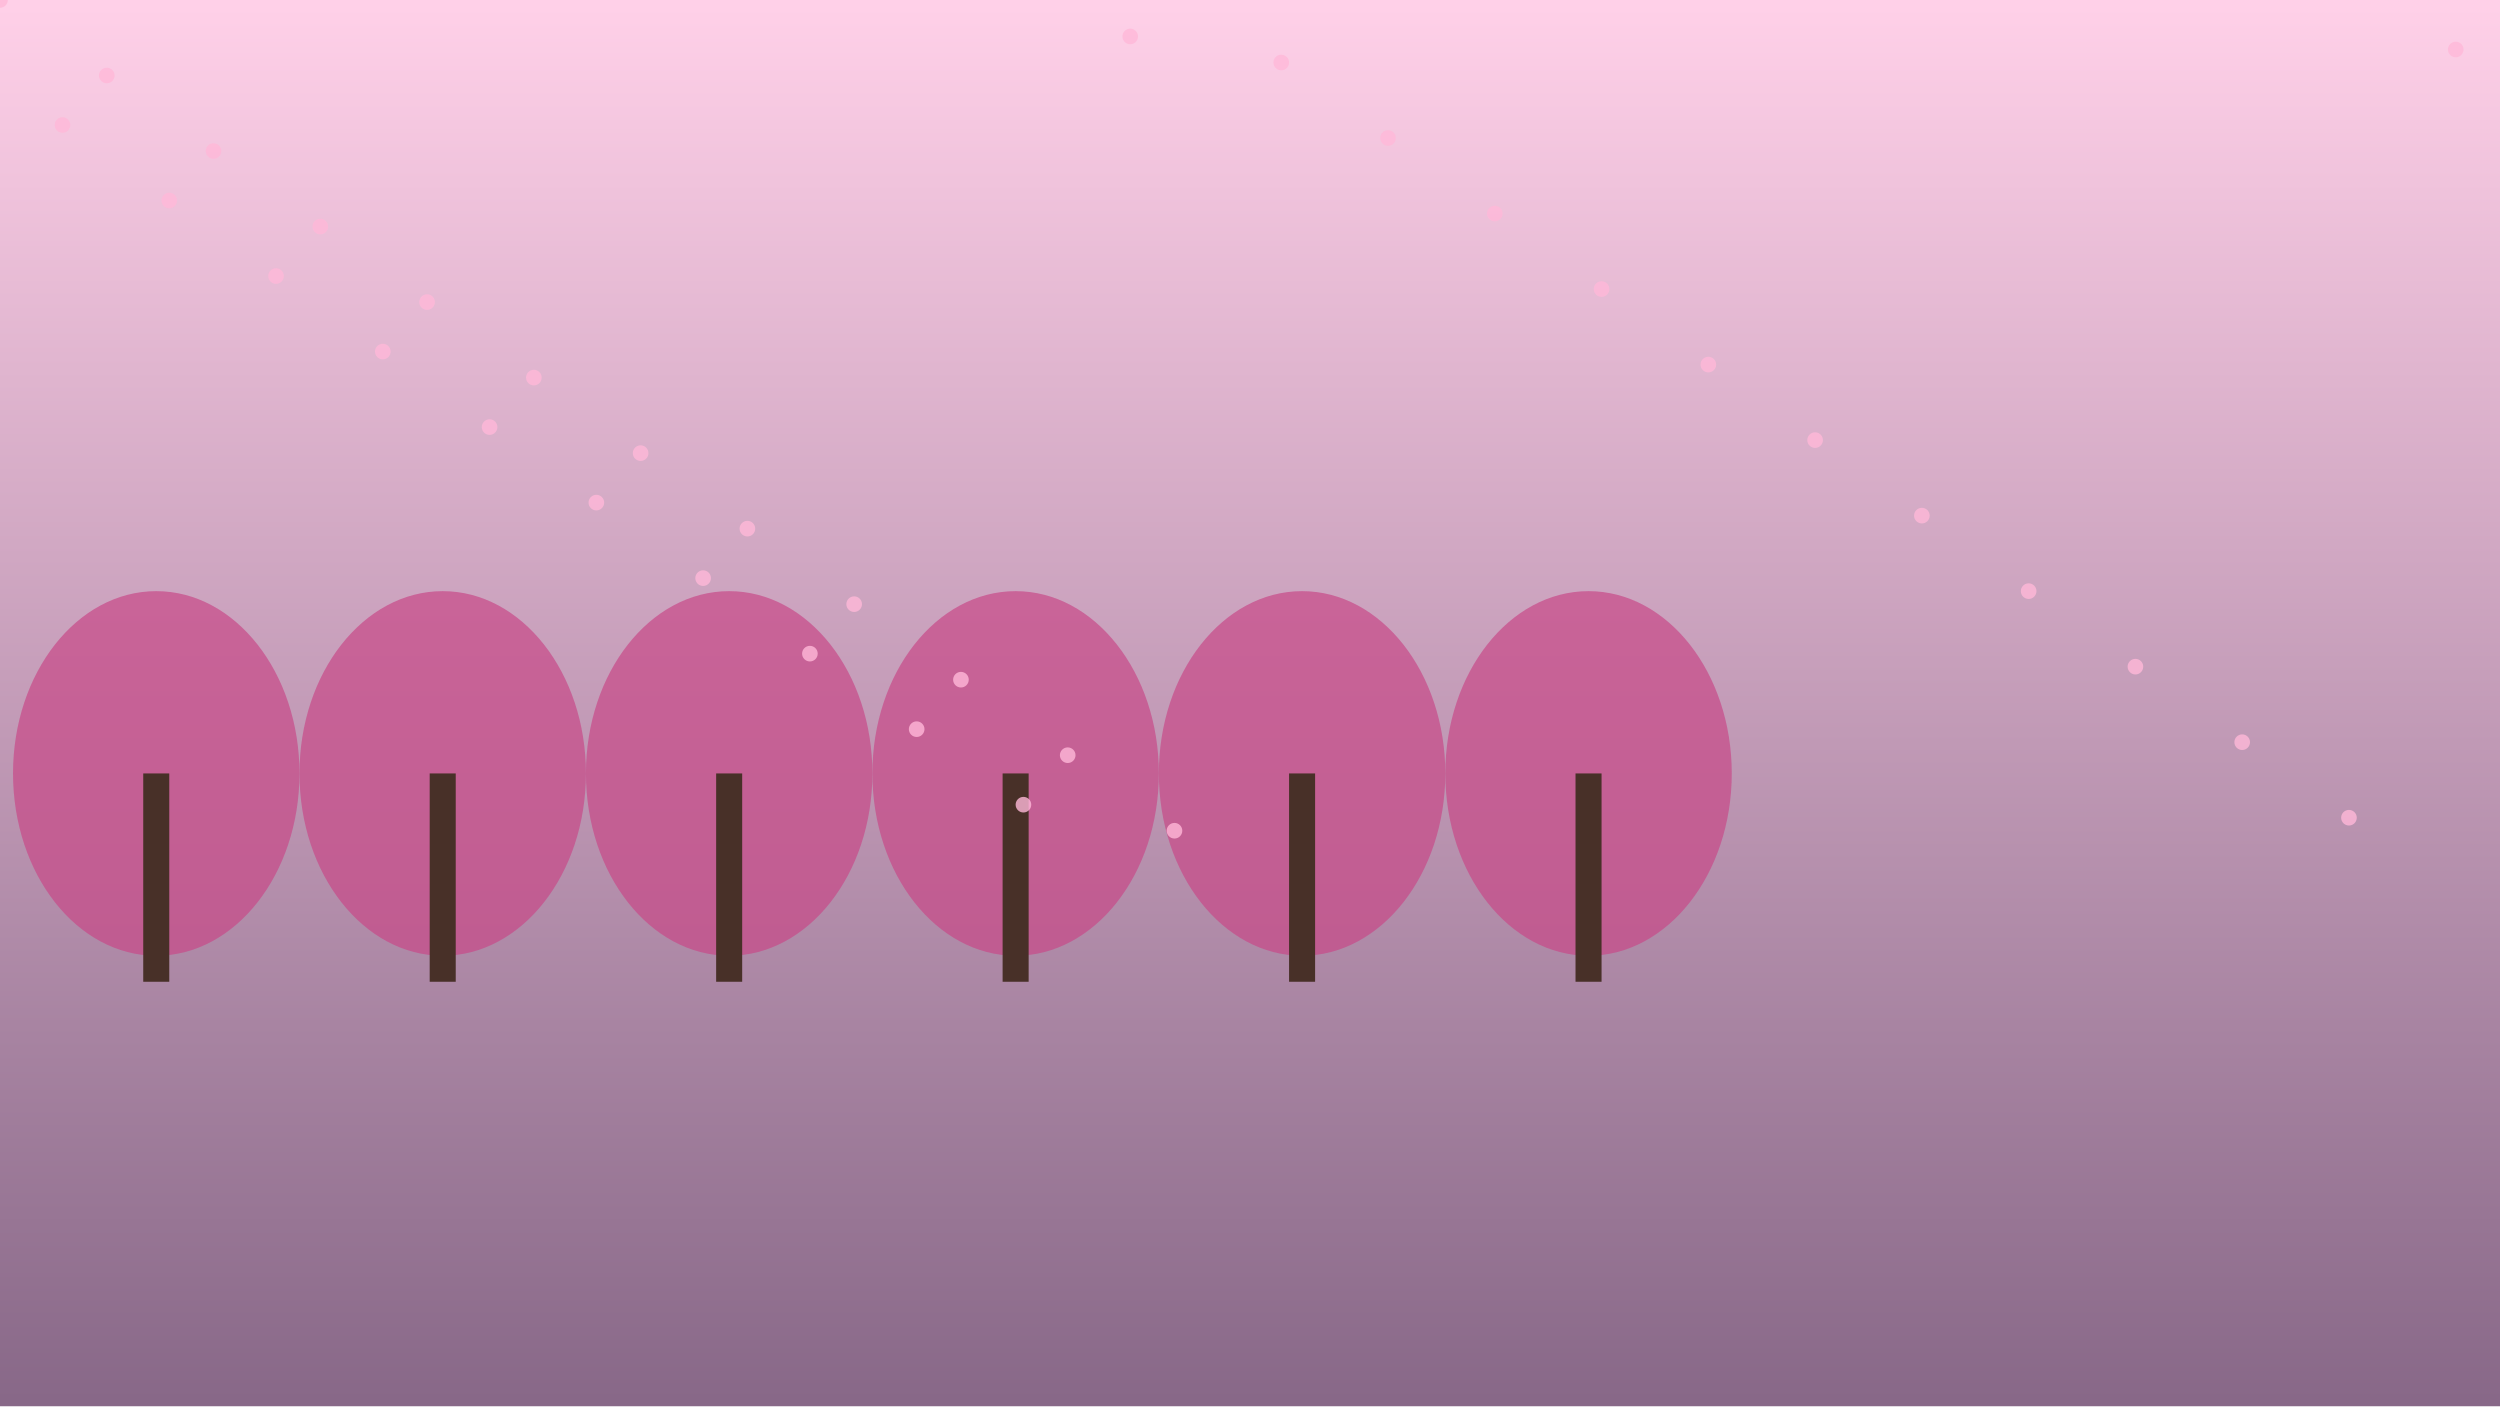
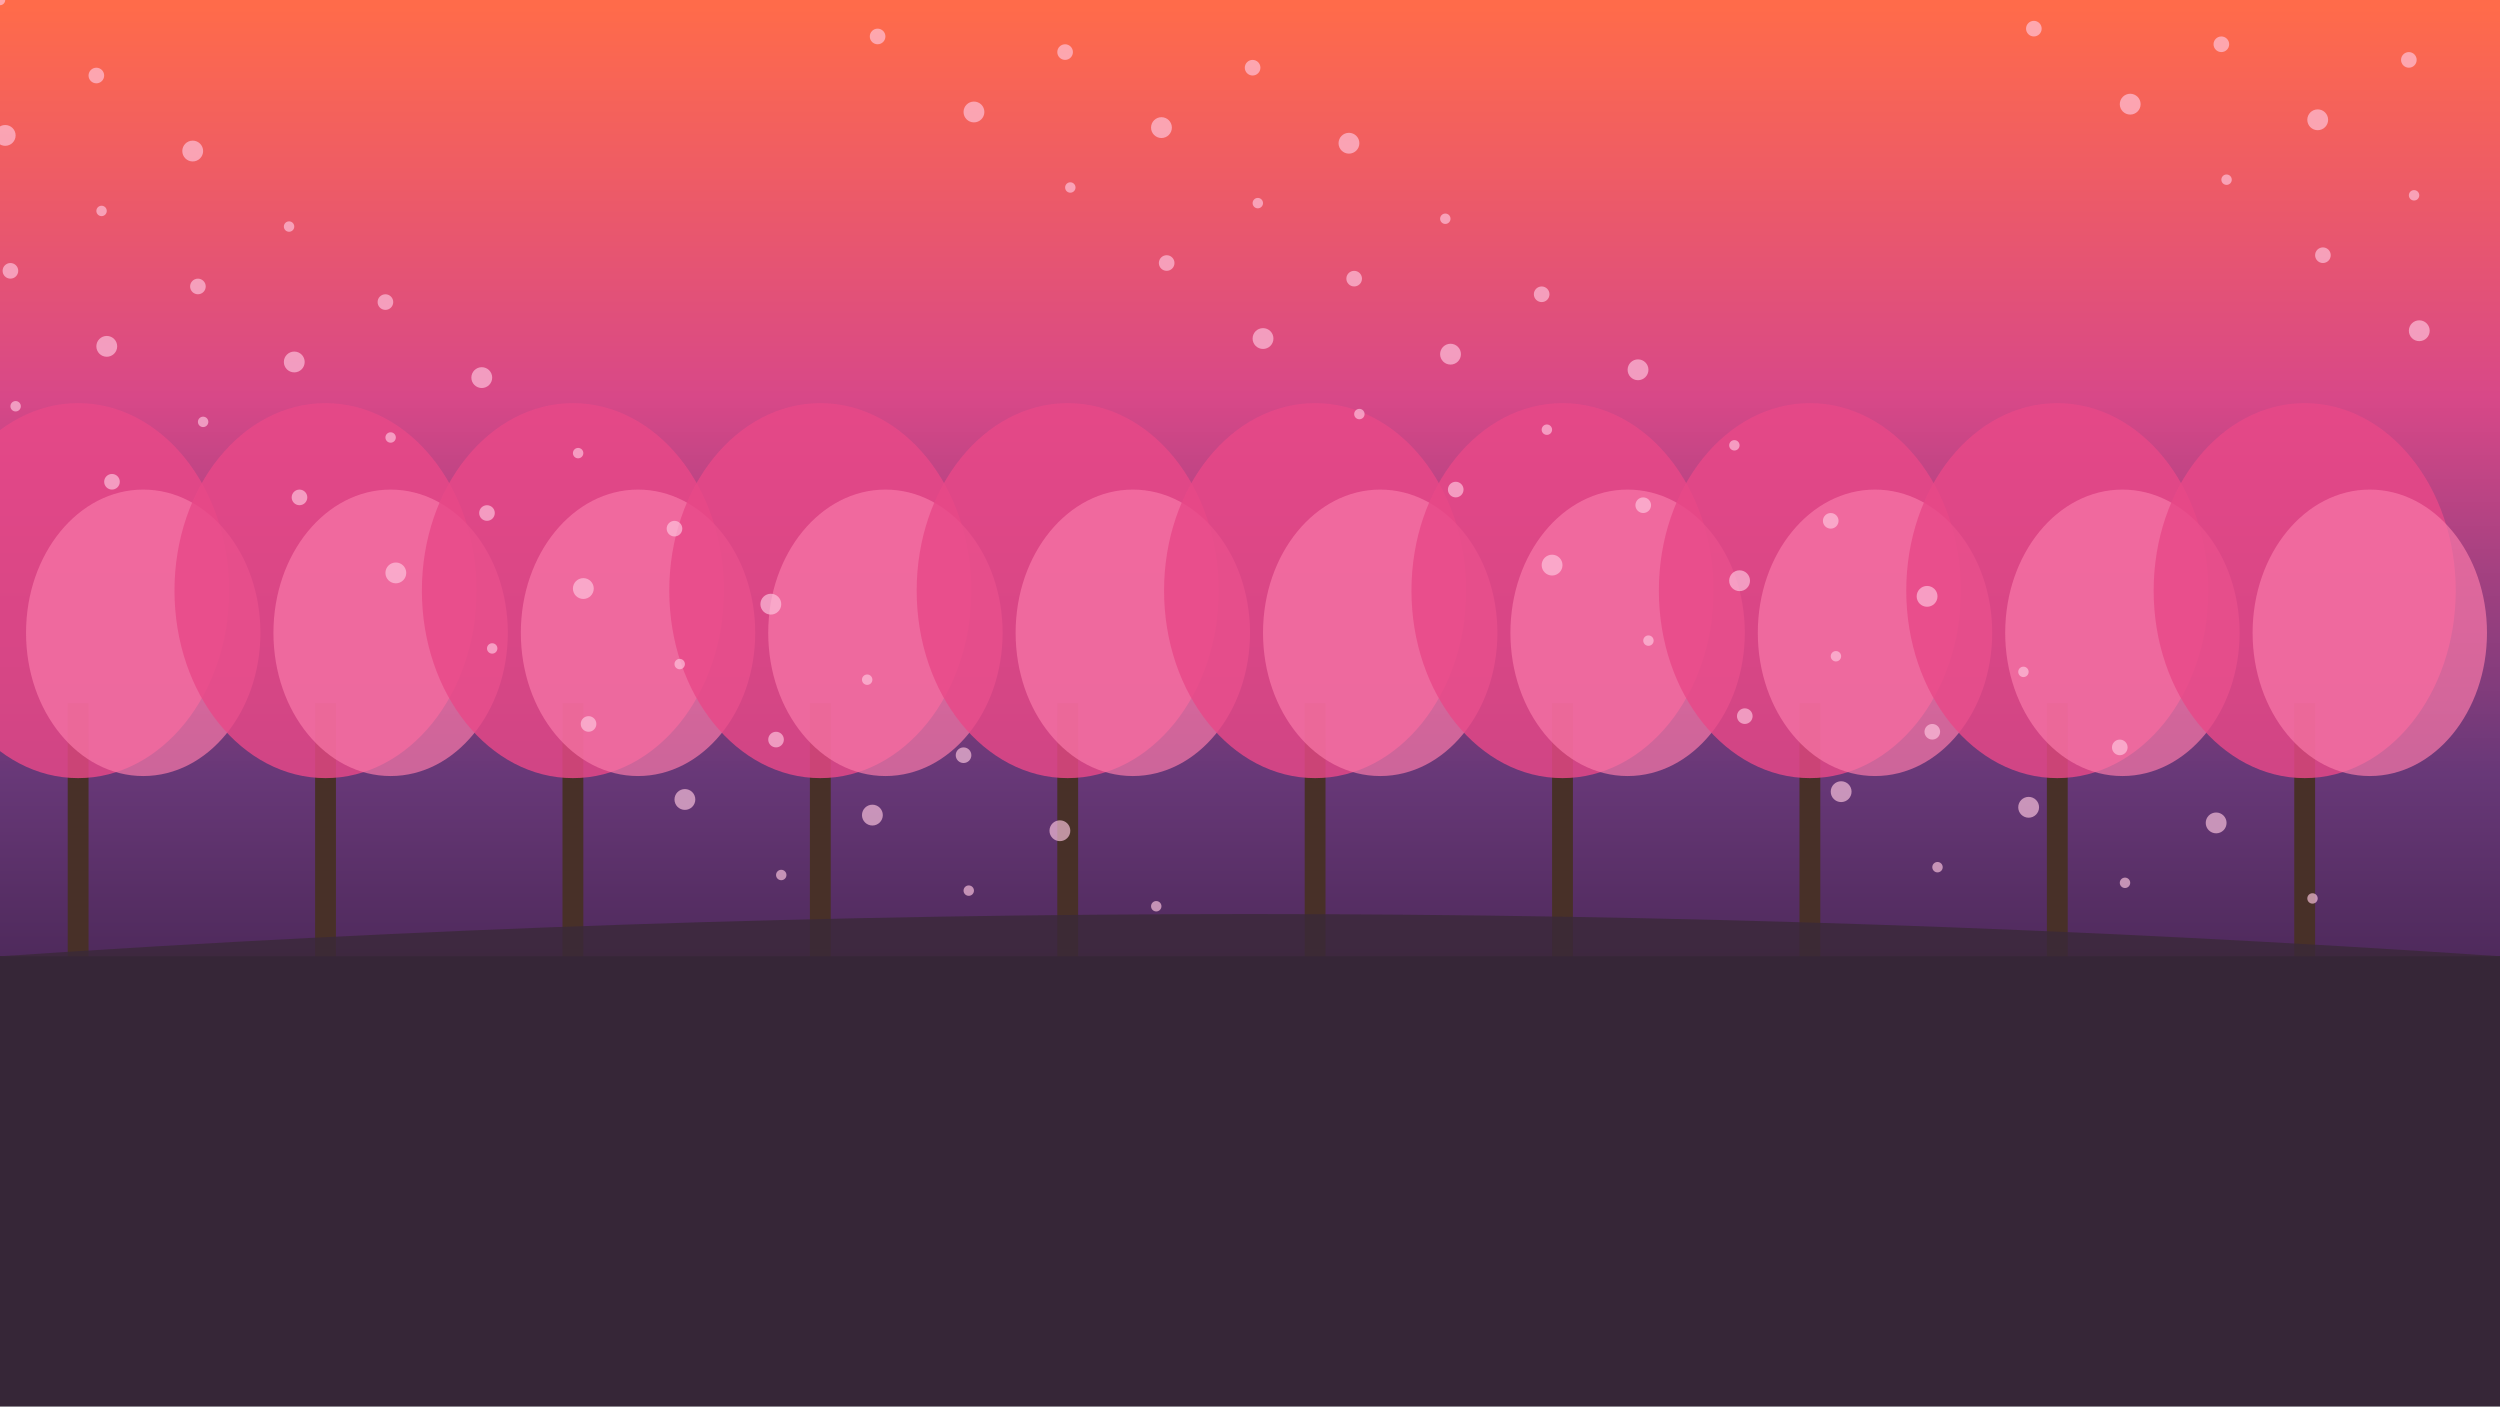
<svg xmlns="http://www.w3.org/2000/svg" viewBox="0 0 960 540" width="960" height="540">
  <defs>
-     <linearGradient id="sky" x1="0" y1="0" x2="0" y2="1">
-       <stop offset="0%" stop-color="#ffd0e8" />
-       <stop offset="100%" stop-color="#886888" />
+     <linearGradient id="skyTop" x1="0" y1="0" x2="0" y2="1">
+       <stop offset="0%" stop-color="#1a1048" />
+       <stop offset="35%" stop-color="#3d2878" />
+       <stop offset="68%" stop-color="#284868" />
+       <stop offset="100%" stop-color="#0c1420" />
    </linearGradient>
+     <linearGradient id="skyDay" x1="0" y1="0" x2="0" y2="1">
+       <stop offset="0%" stop-color="#7ec8ff" />
+       <stop offset="45%" stop-color="#a8d8f8" />
+       <stop offset="78%" stop-color="#e8c878" />
+       <stop offset="100%" stop-color="#88b868" />
+     </linearGradient>
+     <linearGradient id="skySunset" x1="0" y1="0" x2="0" y2="1">
+       <stop offset="0%" stop-color="#ff6b4a" />
+       <stop offset="28%" stop-color="#d84888" />
+       <stop offset="55%" stop-color="#683878" />
+       <stop offset="100%" stop-color="#120818" />
+     </linearGradient>
+     <linearGradient id="haze" x1="0" y1="0.4" x2="0" y2="1">
+       <stop offset="0%" stop-color="#fff" stop-opacity="0" />
+       <stop offset="100%" stop-color="#c8d8f0" stop-opacity="0.22" />
+     </linearGradient>
+     <filter id="softGlow" x="-40%" y="-40%" width="180%" height="180%">
+       <feGaussianBlur stdDeviation="4" result="b" />
+       <feMerge>
+         <feMergeNode in="b" />
+         <feMergeNode in="SourceGraphic" />
+       </feMerge>
+     </filter>
+     <filter id="neonGlow" x="-60%" y="-60%" width="220%" height="220%">
+       <feGaussianBlur stdDeviation="6" result="b" />
+       <feMerge>
+         <feMergeNode in="b" />
+         <feMergeNode in="b" />
+         <feMergeNode in="SourceGraphic" />
+       </feMerge>
+     </filter>
+     <filter id="paintSoft" x="-2%" y="-2%" width="104%" height="104%">
+       <feGaussianBlur stdDeviation="0.6" />
+     </filter>
+     <radialGradient id="sunDisc" cx="0.5" cy="0.5" r="0.5">
+       <stop offset="0%" stop-color="#fff8e8" />
+       <stop offset="55%" stop-color="#ffd080" />
+       <stop offset="100%" stop-color="#ff904000" />
+     </radialGradient>
+     <radialGradient id="moonGlow" cx="0.5" cy="0.5" r="0.5">
+       <stop offset="0%" stop-color="#fffef8" />
+       <stop offset="40%" stop-color="#e8e0f0" />
+       <stop offset="100%" stop-color="#e8e0f000" />
+     </radialGradient>
  </defs>
-   <rect width="960" height="540" fill="url(#sky)" />
-   <ellipse cx="60" cy="297" rx="55" ry="70" fill="#c84888" opacity="0.7" />
-   <rect x="55" y="297" width="10" height="80" fill="#483028" />
-   <ellipse cx="170" cy="297" rx="55" ry="70" fill="#c84888" opacity="0.7" />
-   <rect x="165" y="297" width="10" height="80" fill="#483028" />
-   <ellipse cx="280" cy="297" rx="55" ry="70" fill="#c84888" opacity="0.7" />
-   <rect x="275" y="297" width="10" height="80" fill="#483028" />
-   <ellipse cx="390" cy="297" rx="55" ry="70" fill="#c84888" opacity="0.7" />
-   <rect x="385" y="297" width="10" height="80" fill="#483028" />
-   <ellipse cx="500" cy="297" rx="55" ry="70" fill="#c84888" opacity="0.7" />
-   <rect x="495" y="297" width="10" height="80" fill="#483028" />
-   <ellipse cx="610" cy="297" rx="55" ry="70" fill="#c84888" opacity="0.7" />
-   <rect x="605" y="297" width="10" height="80" fill="#483028" />
-   <circle cx="0" cy="0" r="3" fill="#ffb8d8" opacity="0.8" />
-   <circle cx="41" cy="29" r="3" fill="#ffb8d8" opacity="0.8" />
-   <circle cx="82" cy="58" r="3" fill="#ffb8d8" opacity="0.8" />
-   <circle cx="123" cy="87" r="3" fill="#ffb8d8" opacity="0.8" />
-   <circle cx="164" cy="116" r="3" fill="#ffb8d8" opacity="0.8" />
-   <circle cx="205" cy="145" r="3" fill="#ffb8d8" opacity="0.8" />
-   <circle cx="246" cy="174" r="3" fill="#ffb8d8" opacity="0.8" />
-   <circle cx="287" cy="203" r="3" fill="#ffb8d8" opacity="0.8" />
-   <circle cx="328" cy="232" r="3" fill="#ffb8d8" opacity="0.8" />
-   <circle cx="369" cy="261" r="3" fill="#ffb8d8" opacity="0.8" />
-   <circle cx="410" cy="290" r="3" fill="#ffb8d8" opacity="0.8" />
-   <circle cx="451" cy="319" r="3" fill="#ffb8d8" opacity="0.8" />
-   <circle cx="492" cy="24" r="3" fill="#ffb8d8" opacity="0.8" />
-   <circle cx="533" cy="53" r="3" fill="#ffb8d8" opacity="0.8" />
-   <circle cx="574" cy="82" r="3" fill="#ffb8d8" opacity="0.8" />
-   <circle cx="615" cy="111" r="3" fill="#ffb8d8" opacity="0.8" />
-   <circle cx="656" cy="140" r="3" fill="#ffb8d8" opacity="0.8" />
-   <circle cx="697" cy="169" r="3" fill="#ffb8d8" opacity="0.8" />
-   <circle cx="738" cy="198" r="3" fill="#ffb8d8" opacity="0.8" />
-   <circle cx="779" cy="227" r="3" fill="#ffb8d8" opacity="0.8" />
-   <circle cx="820" cy="256" r="3" fill="#ffb8d8" opacity="0.8" />
-   <circle cx="861" cy="285" r="3" fill="#ffb8d8" opacity="0.8" />
-   <circle cx="902" cy="314" r="3" fill="#ffb8d8" opacity="0.8" />
-   <circle cx="943" cy="19" r="3" fill="#ffb8d8" opacity="0.8" />
-   <circle cx="24" cy="48" r="3" fill="#ffb8d8" opacity="0.8" />
-   <circle cx="65" cy="77" r="3" fill="#ffb8d8" opacity="0.8" />
-   <circle cx="106" cy="106" r="3" fill="#ffb8d8" opacity="0.8" />
-   <circle cx="147" cy="135" r="3" fill="#ffb8d8" opacity="0.8" />
-   <circle cx="188" cy="164" r="3" fill="#ffb8d8" opacity="0.8" />
-   <circle cx="229" cy="193" r="3" fill="#ffb8d8" opacity="0.8" />
-   <circle cx="270" cy="222" r="3" fill="#ffb8d8" opacity="0.8" />
-   <circle cx="311" cy="251" r="3" fill="#ffb8d8" opacity="0.8" />
-   <circle cx="352" cy="280" r="3" fill="#ffb8d8" opacity="0.8" />
-   <circle cx="393" cy="309" r="3" fill="#ffb8d8" opacity="0.8" />
-   <circle cx="434" cy="14" r="3" fill="#ffb8d8" opacity="0.8" />
+   <rect width="960" height="540" fill="url(#skySunset)" />
+   <rect x="26" y="270" width="8" height="120" fill="#483028" />
+   <ellipse cx="30" cy="226.8" rx="58" ry="72" fill="#e84888" opacity="0.82" />
+   <ellipse cx="55" cy="243" rx="45" ry="55" fill="#f878a8" opacity="0.7" />
+   <rect x="121" y="270" width="8" height="120" fill="#483028" />
+   <ellipse cx="125" cy="226.8" rx="58" ry="72" fill="#e84888" opacity="0.82" />
+   <ellipse cx="150" cy="243" rx="45" ry="55" fill="#f878a8" opacity="0.7" />
+   <rect x="216" y="270" width="8" height="120" fill="#483028" />
+   <ellipse cx="220" cy="226.8" rx="58" ry="72" fill="#e84888" opacity="0.82" />
+   <ellipse cx="245" cy="243" rx="45" ry="55" fill="#f878a8" opacity="0.7" />
+   <rect x="311" y="270" width="8" height="120" fill="#483028" />
+   <ellipse cx="315" cy="226.8" rx="58" ry="72" fill="#e84888" opacity="0.82" />
+   <ellipse cx="340" cy="243" rx="45" ry="55" fill="#f878a8" opacity="0.7" />
+   <rect x="406" y="270" width="8" height="120" fill="#483028" />
+   <ellipse cx="410" cy="226.8" rx="58" ry="72" fill="#e84888" opacity="0.82" />
+   <ellipse cx="435" cy="243" rx="45" ry="55" fill="#f878a8" opacity="0.7" />
+   <rect x="501" y="270" width="8" height="120" fill="#483028" />
+   <ellipse cx="505" cy="226.8" rx="58" ry="72" fill="#e84888" opacity="0.82" />
+   <ellipse cx="530" cy="243" rx="45" ry="55" fill="#f878a8" opacity="0.7" />
+   <rect x="596" y="270" width="8" height="120" fill="#483028" />
+   <ellipse cx="600" cy="226.8" rx="58" ry="72" fill="#e84888" opacity="0.82" />
+   <ellipse cx="625" cy="243" rx="45" ry="55" fill="#f878a8" opacity="0.7" />
+   <rect x="691" y="270" width="8" height="120" fill="#483028" />
+   <ellipse cx="695" cy="226.8" rx="58" ry="72" fill="#e84888" opacity="0.82" />
+   <ellipse cx="720" cy="243" rx="45" ry="55" fill="#f878a8" opacity="0.7" />
+   <rect x="786" y="270" width="8" height="120" fill="#483028" />
+   <ellipse cx="790" cy="226.8" rx="58" ry="72" fill="#e84888" opacity="0.82" />
+   <ellipse cx="815" cy="243" rx="45" ry="55" fill="#f878a8" opacity="0.7" />
+   <rect x="881" y="270" width="8" height="120" fill="#483028" />
+   <ellipse cx="885" cy="226.8" rx="58" ry="72" fill="#e84888" opacity="0.82" />
+   <ellipse cx="910" cy="243" rx="45" ry="55" fill="#f878a8" opacity="0.7" />
+   <circle cx="0" cy="0" r="2" fill="#ffc8e0" opacity="0.65" />
+   <circle cx="37" cy="29" r="3" fill="#ffc8e0" opacity="0.65" />
+   <circle cx="74" cy="58" r="4" fill="#ffc8e0" opacity="0.65" />
+   <circle cx="111" cy="87" r="2" fill="#ffc8e0" opacity="0.65" />
+   <circle cx="148" cy="116" r="3" fill="#ffc8e0" opacity="0.65" />
+   <circle cx="185" cy="145" r="4" fill="#ffc8e0" opacity="0.65" />
+   <circle cx="222" cy="174" r="2" fill="#ffc8e0" opacity="0.65" />
+   <circle cx="259" cy="203" r="3" fill="#ffc8e0" opacity="0.65" />
+   <circle cx="296" cy="232" r="4" fill="#ffc8e0" opacity="0.65" />
+   <circle cx="333" cy="261" r="2" fill="#ffc8e0" opacity="0.65" />
+   <circle cx="370" cy="290" r="3" fill="#ffc8e0" opacity="0.65" />
+   <circle cx="407" cy="319" r="4" fill="#ffc8e0" opacity="0.65" />
+   <circle cx="444" cy="348" r="2" fill="#ffc8e0" opacity="0.65" />
+   <circle cx="481" cy="26" r="3" fill="#ffc8e0" opacity="0.65" />
+   <circle cx="518" cy="55" r="4" fill="#ffc8e0" opacity="0.65" />
+   <circle cx="555" cy="84" r="2" fill="#ffc8e0" opacity="0.65" />
+   <circle cx="592" cy="113" r="3" fill="#ffc8e0" opacity="0.65" />
+   <circle cx="629" cy="142" r="4" fill="#ffc8e0" opacity="0.65" />
+   <circle cx="666" cy="171" r="2" fill="#ffc8e0" opacity="0.65" />
+   <circle cx="703" cy="200" r="3" fill="#ffc8e0" opacity="0.65" />
+   <circle cx="740" cy="229" r="4" fill="#ffc8e0" opacity="0.65" />
+   <circle cx="777" cy="258" r="2" fill="#ffc8e0" opacity="0.65" />
+   <circle cx="814" cy="287" r="3" fill="#ffc8e0" opacity="0.65" />
+   <circle cx="851" cy="316" r="4" fill="#ffc8e0" opacity="0.65" />
+   <circle cx="888" cy="345" r="2" fill="#ffc8e0" opacity="0.65" />
+   <circle cx="925" cy="23" r="3" fill="#ffc8e0" opacity="0.65" />
+   <circle cx="2" cy="52" r="4" fill="#ffc8e0" opacity="0.65" />
+   <circle cx="39" cy="81" r="2" fill="#ffc8e0" opacity="0.65" />
+   <circle cx="76" cy="110" r="3" fill="#ffc8e0" opacity="0.65" />
+   <circle cx="113" cy="139" r="4" fill="#ffc8e0" opacity="0.65" />
+   <circle cx="150" cy="168" r="2" fill="#ffc8e0" opacity="0.65" />
+   <circle cx="187" cy="197" r="3" fill="#ffc8e0" opacity="0.65" />
+   <circle cx="224" cy="226" r="4" fill="#ffc8e0" opacity="0.65" />
+   <circle cx="261" cy="255" r="2" fill="#ffc8e0" opacity="0.65" />
+   <circle cx="298" cy="284" r="3" fill="#ffc8e0" opacity="0.65" />
+   <circle cx="335" cy="313" r="4" fill="#ffc8e0" opacity="0.65" />
+   <circle cx="372" cy="342" r="2" fill="#ffc8e0" opacity="0.65" />
+   <circle cx="409" cy="20" r="3" fill="#ffc8e0" opacity="0.65" />
+   <circle cx="446" cy="49" r="4" fill="#ffc8e0" opacity="0.65" />
+   <circle cx="483" cy="78" r="2" fill="#ffc8e0" opacity="0.65" />
+   <circle cx="520" cy="107" r="3" fill="#ffc8e0" opacity="0.65" />
+   <circle cx="557" cy="136" r="4" fill="#ffc8e0" opacity="0.65" />
+   <circle cx="594" cy="165" r="2" fill="#ffc8e0" opacity="0.65" />
+   <circle cx="631" cy="194" r="3" fill="#ffc8e0" opacity="0.65" />
+   <circle cx="668" cy="223" r="4" fill="#ffc8e0" opacity="0.65" />
+   <circle cx="705" cy="252" r="2" fill="#ffc8e0" opacity="0.65" />
+   <circle cx="742" cy="281" r="3" fill="#ffc8e0" opacity="0.65" />
+   <circle cx="779" cy="310" r="4" fill="#ffc8e0" opacity="0.65" />
+   <circle cx="816" cy="339" r="2" fill="#ffc8e0" opacity="0.65" />
+   <circle cx="853" cy="17" r="3" fill="#ffc8e0" opacity="0.65" />
+   <circle cx="890" cy="46" r="4" fill="#ffc8e0" opacity="0.65" />
+   <circle cx="927" cy="75" r="2" fill="#ffc8e0" opacity="0.65" />
+   <circle cx="4" cy="104" r="3" fill="#ffc8e0" opacity="0.65" />
+   <circle cx="41" cy="133" r="4" fill="#ffc8e0" opacity="0.65" />
+   <circle cx="78" cy="162" r="2" fill="#ffc8e0" opacity="0.65" />
+   <circle cx="115" cy="191" r="3" fill="#ffc8e0" opacity="0.65" />
+   <circle cx="152" cy="220" r="4" fill="#ffc8e0" opacity="0.65" />
+   <circle cx="189" cy="249" r="2" fill="#ffc8e0" opacity="0.65" />
+   <circle cx="226" cy="278" r="3" fill="#ffc8e0" opacity="0.65" />
+   <circle cx="263" cy="307" r="4" fill="#ffc8e0" opacity="0.65" />
+   <circle cx="300" cy="336" r="2" fill="#ffc8e0" opacity="0.65" />
+   <circle cx="337" cy="14" r="3" fill="#ffc8e0" opacity="0.65" />
+   <circle cx="374" cy="43" r="4" fill="#ffc8e0" opacity="0.65" />
+   <circle cx="411" cy="72" r="2" fill="#ffc8e0" opacity="0.65" />
+   <circle cx="448" cy="101" r="3" fill="#ffc8e0" opacity="0.65" />
+   <circle cx="485" cy="130" r="4" fill="#ffc8e0" opacity="0.65" />
+   <circle cx="522" cy="159" r="2" fill="#ffc8e0" opacity="0.65" />
+   <circle cx="559" cy="188" r="3" fill="#ffc8e0" opacity="0.65" />
+   <circle cx="596" cy="217" r="4" fill="#ffc8e0" opacity="0.65" />
+   <circle cx="633" cy="246" r="2" fill="#ffc8e0" opacity="0.65" />
+   <circle cx="670" cy="275" r="3" fill="#ffc8e0" opacity="0.65" />
+   <circle cx="707" cy="304" r="4" fill="#ffc8e0" opacity="0.65" />
+   <circle cx="744" cy="333" r="2" fill="#ffc8e0" opacity="0.65" />
+   <circle cx="781" cy="11" r="3" fill="#ffc8e0" opacity="0.65" />
+   <circle cx="818" cy="40" r="4" fill="#ffc8e0" opacity="0.65" />
+   <circle cx="855" cy="69" r="2" fill="#ffc8e0" opacity="0.65" />
+   <circle cx="892" cy="98" r="3" fill="#ffc8e0" opacity="0.65" />
+   <circle cx="929" cy="127" r="4" fill="#ffc8e0" opacity="0.65" />
+   <circle cx="6" cy="156" r="2" fill="#ffc8e0" opacity="0.65" />
+   <circle cx="43" cy="185" r="3" fill="#ffc8e0" opacity="0.65" />
+   <rect x="0" y="367.2" width="960" height="172.8" fill="#2a2030" />
+   <path d="M0 367.2 Q480 334.8 960 367.2 L960 540 L0 540Z" fill="#3a2838" opacity="0.8" />
</svg>
